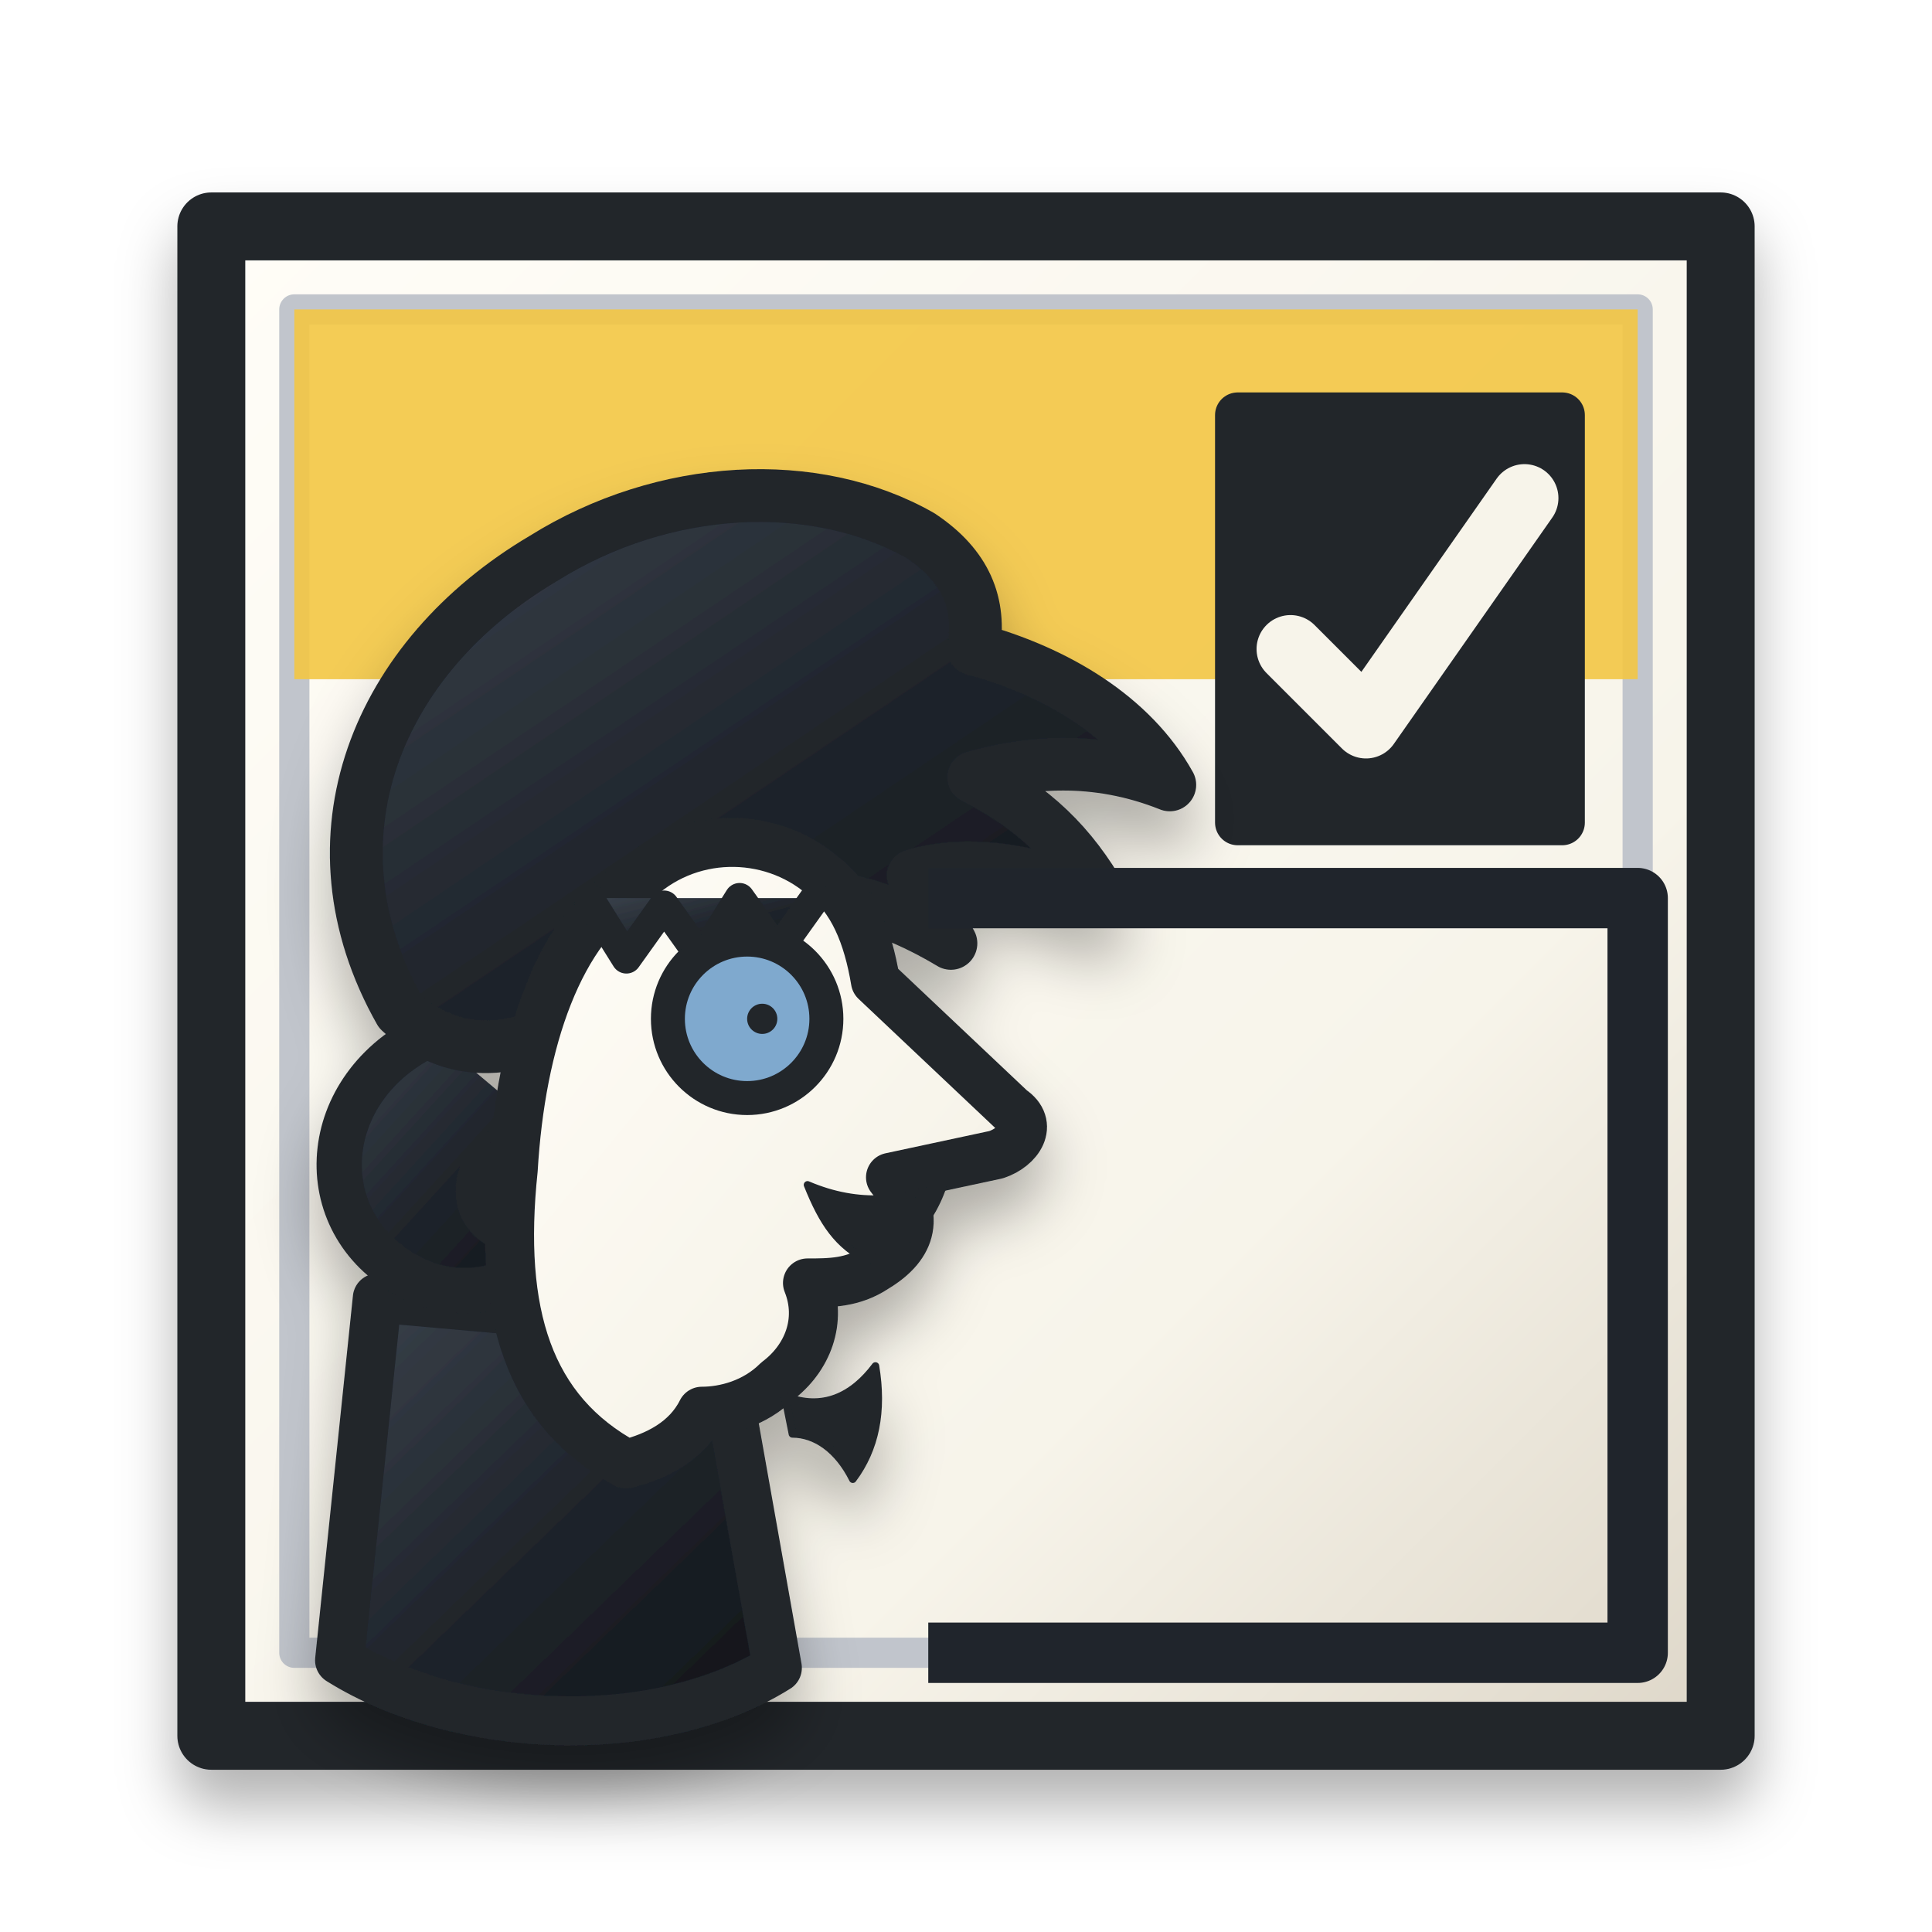
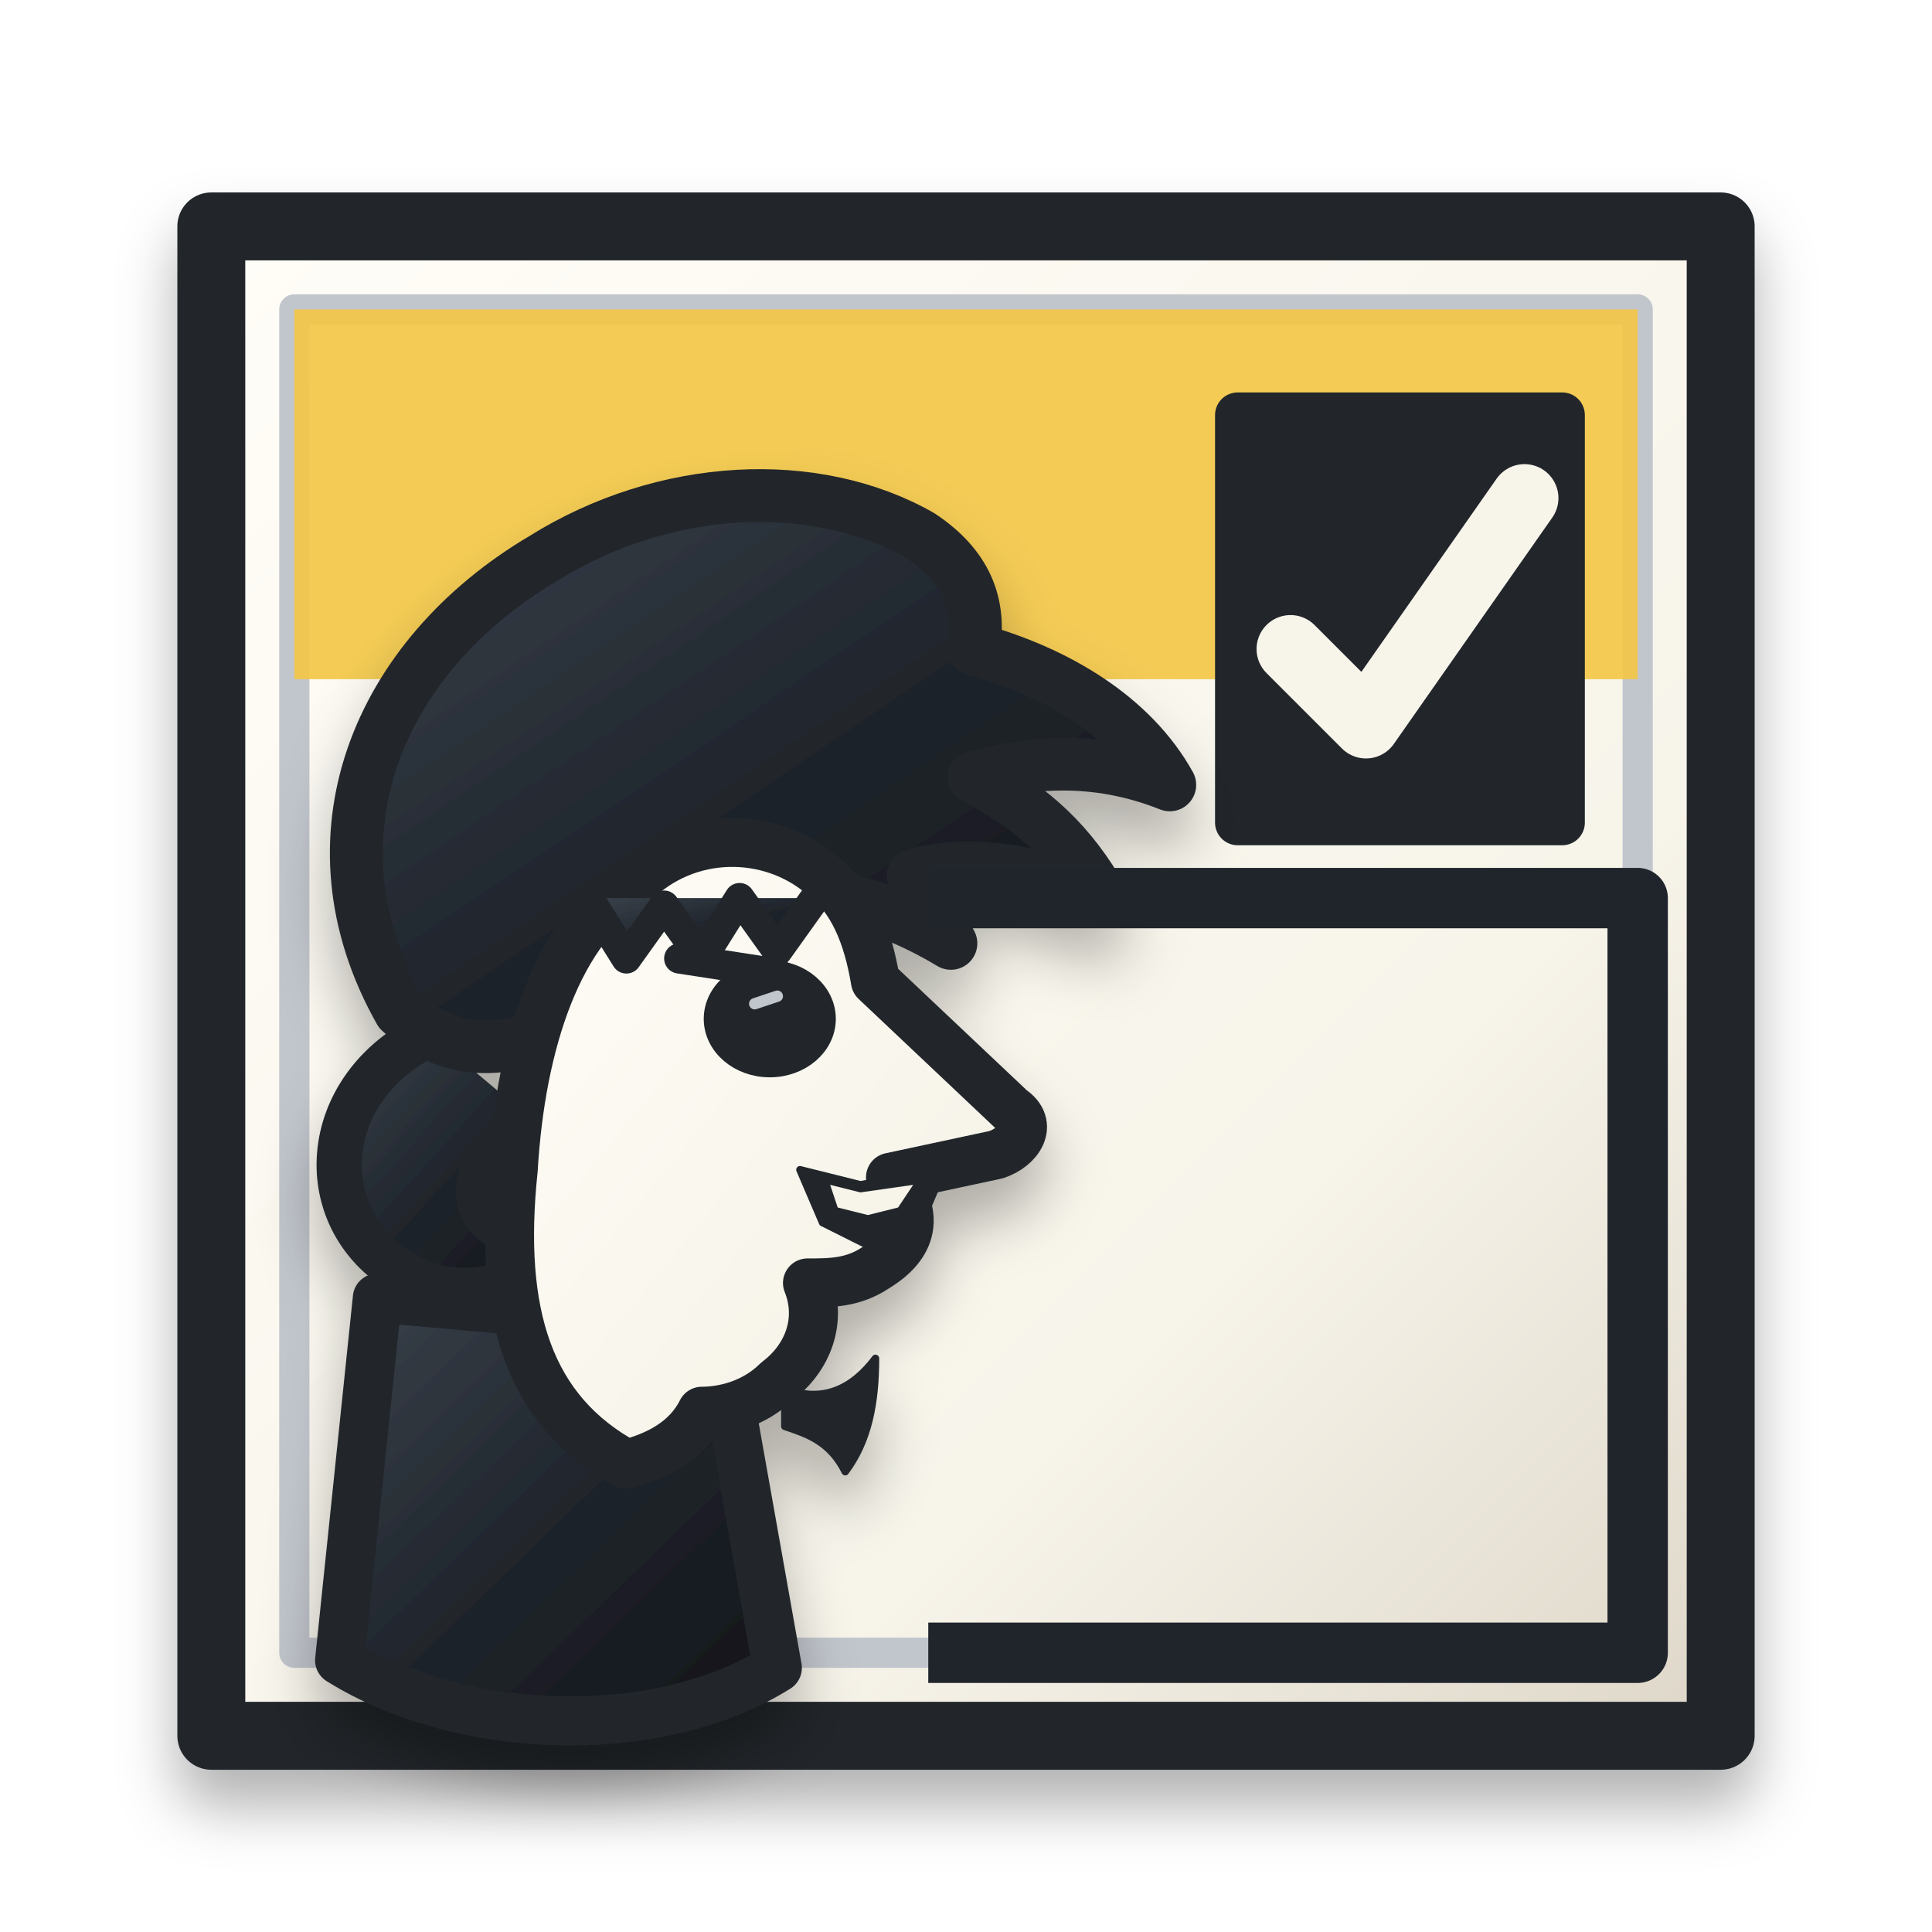
<svg xmlns="http://www.w3.org/2000/svg" width="1024" height="1024" viewBox="0 0 256 256">
  <defs>
    <linearGradient id="p" x1="0" y1="0" x2="1" y2="1">
      <stop stop-color="#fffdf7" />
      <stop offset=".68" stop-color="#f7f4ea" />
      <stop offset="1" stop-color="#ded7c9" />
    </linearGradient>
    <linearGradient id="i" x1="0" y1="0" x2="1" y2="1">
      <stop stop-color="#3a424c" />
      <stop offset=".5" stop-color="#20252c" />
      <stop offset="1" stop-color="#101419" />
    </linearGradient>
    <filter id="s" x="-30%" y="-30%" width="170%" height="180%">
      <feGaussianBlur in="SourceAlpha" stdDeviation="3.8" />
      <feOffset dy="5" />
      <feComponentTransfer>
        <feFuncA type="linear" slope=".3" />
      </feComponentTransfer>
      <feMerge>
        <feMergeNode />
        <feMergeNode in="SourceGraphic" />
      </feMerge>
    </filter>
  </defs>
  <g filter="url(#s)" stroke="#20252c" stroke-linejoin="round">
    <path d="M28 30h200v200H28Z" fill="url(#p)" stroke-width="9" />
    <path d="M39 41h178v178H39Z" fill="none" stroke="#c1c5cc" stroke-width="4" />
    <path d="M39 41h178v49H39Z" fill="#f3c744" stroke="none" opacity=".9" />
    <path d="M164 55h43v54h-43Z" fill="#20252c" stroke-width="6" />
    <path d="m171 86 10 10 21-30" fill="none" stroke="#f7f4ea" stroke-width="9" stroke-linecap="round" />
  </g>
  <g filter="url(#s)" stroke="#20252c" stroke-linecap="round" stroke-linejoin="round">
    <path d="M50 172 45 220c16 10 42 11 58 1l-8-45Z" fill="url(#i)" stroke-width="6.5" />
    <path d="M57 137c-15 7-16 25-3 32 9 5 19 0 22-8-7 5-15 1-12-6 2-4 7-4 12-2" fill="url(#i)" stroke-width="6" />
    <path d="M53 134c-13-23-3-47 19-60 16-10 36-11 50-3 6 4 8 9 7 15 11 3 21 9 26 18-10-4-19-3-26-1 8 4 13 9 17 16-10-4-18-5-25-3l5 9c-10-6-20-8-30-6-11 11-29 28-43 15Z" fill="url(#i)" stroke-width="7" />
    <path d="M84 117c7-7 18-7 25-1 4 3 6 8 7 14l18 17c3 2 1 5-2 6l-14 3c4 5 3 9-2 12-3 2-6 2-9 2 2 5 0 10-4 13-3 3-7 4-10 4-2 4-6 6-10 7-13-7-17-20-15-39 1-17 6-32 16-38Z" fill="url(#p)" stroke-width="6.5" />
    <path d="m78 119 5 8 5-7 5 7 5-8 5 7 5-7" fill="url(#i)" stroke-width="4" />
-     <circle cx="99" cy="135" r="10.5" fill="#7fa9ce" stroke-width="4.5" />
-     <circle cx="101" cy="135" r="2" fill="#20252c" stroke="none" />
-     <path d="M107 157c7 3 13 2 18 0-2 6-6 9-10 10-4-2-6-5-8-10Zm-3 28c5 2 9 0 12-4 1 6 0 11-3 15-2-4-5-6-8-6Z" fill="#20252c" stroke-width="1" />
+     <path d="m90 127 13 2" fill="none" stroke-width="4" />
+     <ellipse cx="102" cy="135" rx="7" ry="6" fill="#20252c" stroke-width="3.5" />
+     <path d="m100 133 3-1" stroke="#c1c5cc" stroke-width="1.5" />
+     <path d="m106 155 8 2 11-2-3 7-7 3-6-3Z" fill="#20252c" stroke-width="1" />
+     <path d="m110 157 4 1 7-1-2 3-4 1-4-1Z" fill="#f7f4ea" stroke="none" />
+     <path d="M104 184c5 2 9 0 12-4 0 6-1 11-4 15-2-4-5-5-8-6Z" fill="#20252c" stroke-width="1" />
  </g>
  <path d="M123 119h94v100h-94" fill="none" stroke="#20252c" stroke-width="8" stroke-linejoin="round" />
</svg>
